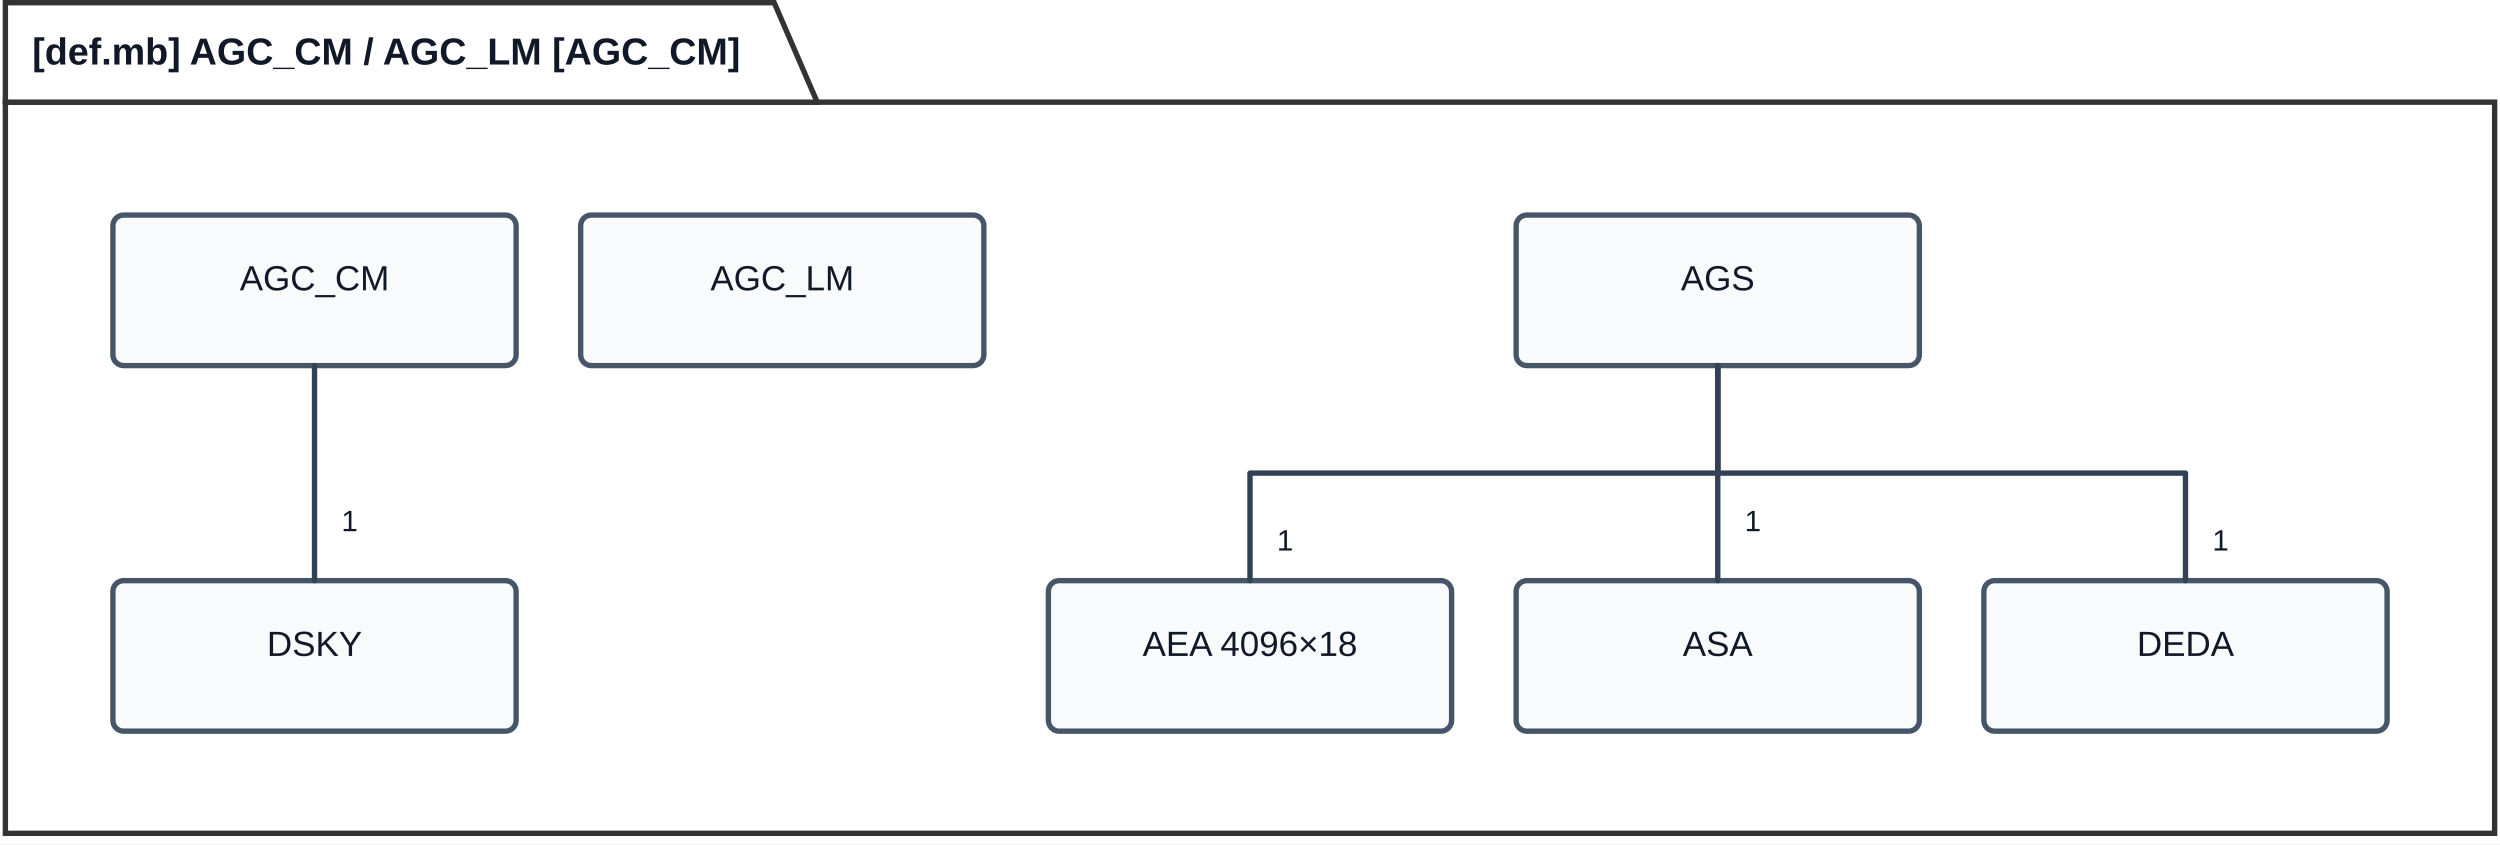
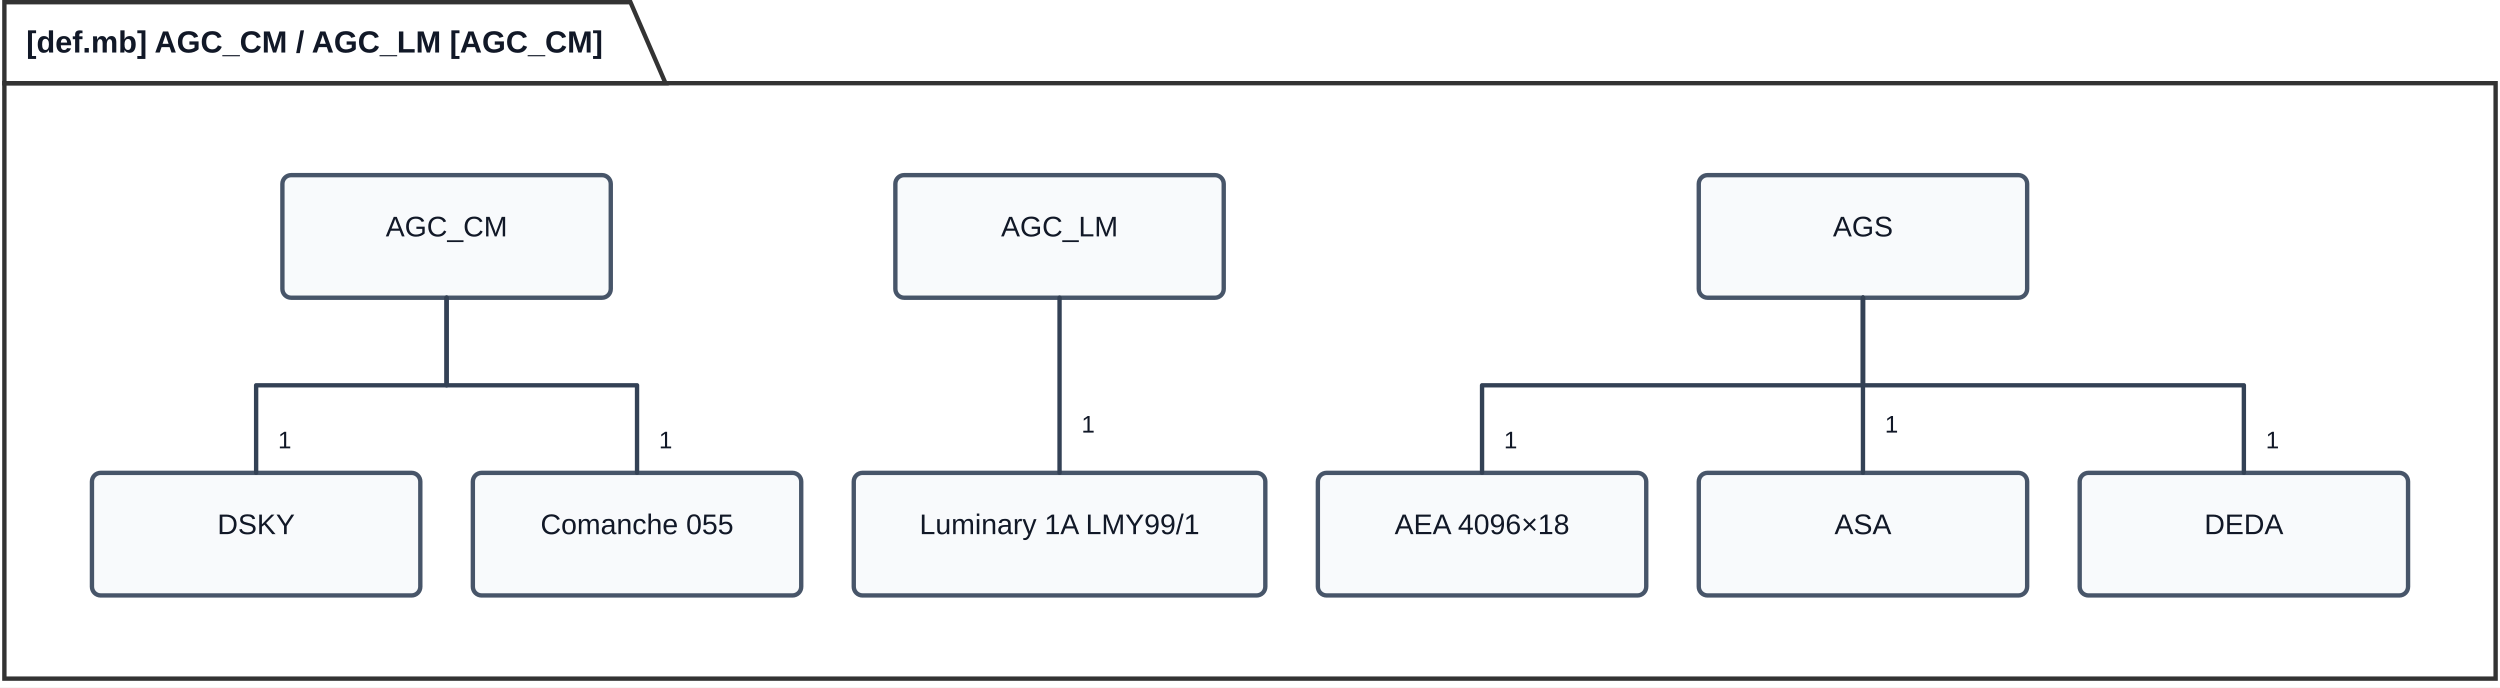
- <svg xmlns="http://www.w3.org/2000/svg" width="930" height="314" viewBox="0 0 930 314">
+ <svg xmlns="http://www.w3.org/2000/svg" width="1142" height="314" viewBox="0 0 1142 314">
  <defs>
    <style>text{font-family:Arial,Helvetica,sans-serif;fill:#111827}.label{font-size:13px}.small{font-size:11px}.header{font-size:14px;font-weight:600}</style>
    <marker id="arrow" markerWidth="8" markerHeight="6" refX="8" refY="3" orient="auto">
      <polygon points="0 0,8 3,0 6" fill="#1D4ED8" />
    </marker>
    <marker id="arrow-dark" markerWidth="8" markerHeight="6" refX="8" refY="3" orient="auto">
      <polygon points="0 0,8 3,0 6" fill="#334155" />
    </marker>
    <marker id="composition" markerWidth="12" markerHeight="12" refX="0" refY="6" orient="auto" markerUnits="strokeWidth">
      <polygon points="0 6,6 0,12 6,6 12" fill="#111827" stroke="#111827" />
    </marker>
  </defs>
-   <rect x="0" y="0" width="930" height="314" fill="#FFFFFF" />
-   <rect x="2" y="38" width="926" height="272" fill="none" stroke="#333333" stroke-width="2" />
+   <rect x="0" y="0" width="1142" height="314" fill="#FFFFFF" />
+   <rect x="2" y="38" width="1138" height="272" fill="none" stroke="#333333" stroke-width="2" />
  <path d="M 2 1 H 288 L 304 38 H 2 Z" fill="#FFFFFF" stroke="#333333" stroke-width="2" />
  <text class="header" x="12" y="24">[def.mb] AGC_CM / AGC_LM [AGC_CM]</text>
-   <rect x="2" y="38" width="926" height="274" fill="none" stroke="#333333" stroke-width="0" />
+   <rect x="2" y="38" width="1138" height="274" fill="none" stroke="#333333" stroke-width="0" />
  <g transform="translate(2,40)">
-     <rect id="AGC_CM" x="40" y="40" width="150" height="56" rx="4" fill="#F8FAFC" stroke="#475569" stroke-width="2" />
-     <text class="label" text-anchor="middle" x="115" y="68">AGC_CM</text>
+     <rect id="AGC_CM" x="127" y="40" width="150" height="56" rx="4" fill="#F8FAFC" stroke="#475569" stroke-width="2" />
+     <text class="label" text-anchor="middle" x="202" y="68">AGC_CM</text>
    <rect id="DSKY" x="40" y="176" width="150" height="56" rx="4" fill="#F8FAFC" stroke="#475569" stroke-width="2" />
    <text class="label" text-anchor="middle" x="115" y="204">DSKY</text>
-     <rect id="AGC_LM" x="214" y="40" width="150" height="56" rx="4" fill="#F8FAFC" stroke="#475569" stroke-width="2" />
-     <text class="label" text-anchor="middle" x="289" y="68">AGC_LM</text>
-     <rect id="AGS" x="562" y="40" width="150" height="56" rx="4" fill="#F8FAFC" stroke="#475569" stroke-width="2" />
-     <text class="label" text-anchor="middle" x="637" y="68">AGS</text>
-     <rect id="AEA" x="388" y="176" width="150" height="56" rx="4" fill="#F8FAFC" stroke="#475569" stroke-width="2" />
-     <text class="label" text-anchor="middle" x="463" y="204">AEA 4096×18</text>
-     <rect id="ASA" x="562" y="176" width="150" height="56" rx="4" fill="#F8FAFC" stroke="#475569" stroke-width="2" />
-     <text class="label" text-anchor="middle" x="637" y="204">ASA</text>
-     <rect id="DEDA" x="736" y="176" width="150" height="56" rx="4" fill="#F8FAFC" stroke="#475569" stroke-width="2" />
-     <text class="label" text-anchor="middle" x="811" y="204">DEDA</text>
-     <path d="M 115,96 L 115,176" fill="none" stroke="#334155" stroke-width="2" stroke-linejoin="round" stroke-linecap="round" />
-     <path d="M 637,96 L 637,136 L 463,136 L 463,176" fill="none" stroke="#334155" stroke-width="2" stroke-linejoin="round" stroke-linecap="round" />
-     <path d="M 637,96 L 637,176" fill="none" stroke="#334155" stroke-width="2" stroke-linejoin="round" stroke-linecap="round" />
-     <path d="M 637,96 L 637,136 L 811,136 L 811,176" fill="none" stroke="#334155" stroke-width="2" stroke-linejoin="round" stroke-linecap="round" />
-     <text class="small" x="125" y="157.6">1</text>
-     <text class="small" x="473" y="164.8">1</text>
-     <text class="small" x="647" y="157.6">1</text>
-     <text class="small" x="821" y="164.8">1</text>
+     <rect id="Comanche055" x="214" y="176" width="150" height="56" rx="4" fill="#F8FAFC" stroke="#475569" stroke-width="2" />
+     <text class="label" text-anchor="middle" x="289" y="204">Comanche 055</text>
+     <rect id="AGC_LM" x="407" y="40" width="150" height="56" rx="4" fill="#F8FAFC" stroke="#475569" stroke-width="2" />
+     <text class="label" text-anchor="middle" x="482" y="68">AGC_LM</text>
+     <rect id="Luminary1A" x="388" y="176" width="188" height="56" rx="4" fill="#F8FAFC" stroke="#475569" stroke-width="2" />
+     <text class="label" text-anchor="middle" x="482" y="204">Luminary 1A LMY99/1</text>
+     <rect id="AGS" x="774" y="40" width="150" height="56" rx="4" fill="#F8FAFC" stroke="#475569" stroke-width="2" />
+     <text class="label" text-anchor="middle" x="849" y="68">AGS</text>
+     <rect id="AEA" x="600" y="176" width="150" height="56" rx="4" fill="#F8FAFC" stroke="#475569" stroke-width="2" />
+     <text class="label" text-anchor="middle" x="675" y="204">AEA 4096×18</text>
+     <rect id="ASA" x="774" y="176" width="150" height="56" rx="4" fill="#F8FAFC" stroke="#475569" stroke-width="2" />
+     <text class="label" text-anchor="middle" x="849" y="204">ASA</text>
+     <rect id="DEDA" x="948" y="176" width="150" height="56" rx="4" fill="#F8FAFC" stroke="#475569" stroke-width="2" />
+     <text class="label" text-anchor="middle" x="1023" y="204">DEDA</text>
+     <path d="M 202,96 L 202,136 L 115,136 L 115,176" fill="none" stroke="#334155" stroke-width="2" stroke-linejoin="round" stroke-linecap="round" />
+     <path d="M 202,96 L 202,136 L 289,136 L 289,176" fill="none" stroke="#334155" stroke-width="2" stroke-linejoin="round" stroke-linecap="round" />
+     <path d="M 482,96 L 482,176" fill="none" stroke="#334155" stroke-width="2" stroke-linejoin="round" stroke-linecap="round" />
+     <path d="M 849,96 L 849,136 L 675,136 L 675,176" fill="none" stroke="#334155" stroke-width="2" stroke-linejoin="round" stroke-linecap="round" />
+     <path d="M 849,96 L 849,176" fill="none" stroke="#334155" stroke-width="2" stroke-linejoin="round" stroke-linecap="round" />
+     <path d="M 849,96 L 849,136 L 1023,136 L 1023,176" fill="none" stroke="#334155" stroke-width="2" stroke-linejoin="round" stroke-linecap="round" />
+     <text class="small" x="125" y="164.8">1</text>
+     <text class="small" x="299" y="164.8">1</text>
+     <text class="small" x="492" y="157.6">1</text>
+     <text class="small" x="685" y="164.8">1</text>
+     <text class="small" x="859" y="157.6">1</text>
+     <text class="small" x="1033" y="164.8">1</text>
  </g>
</svg>
